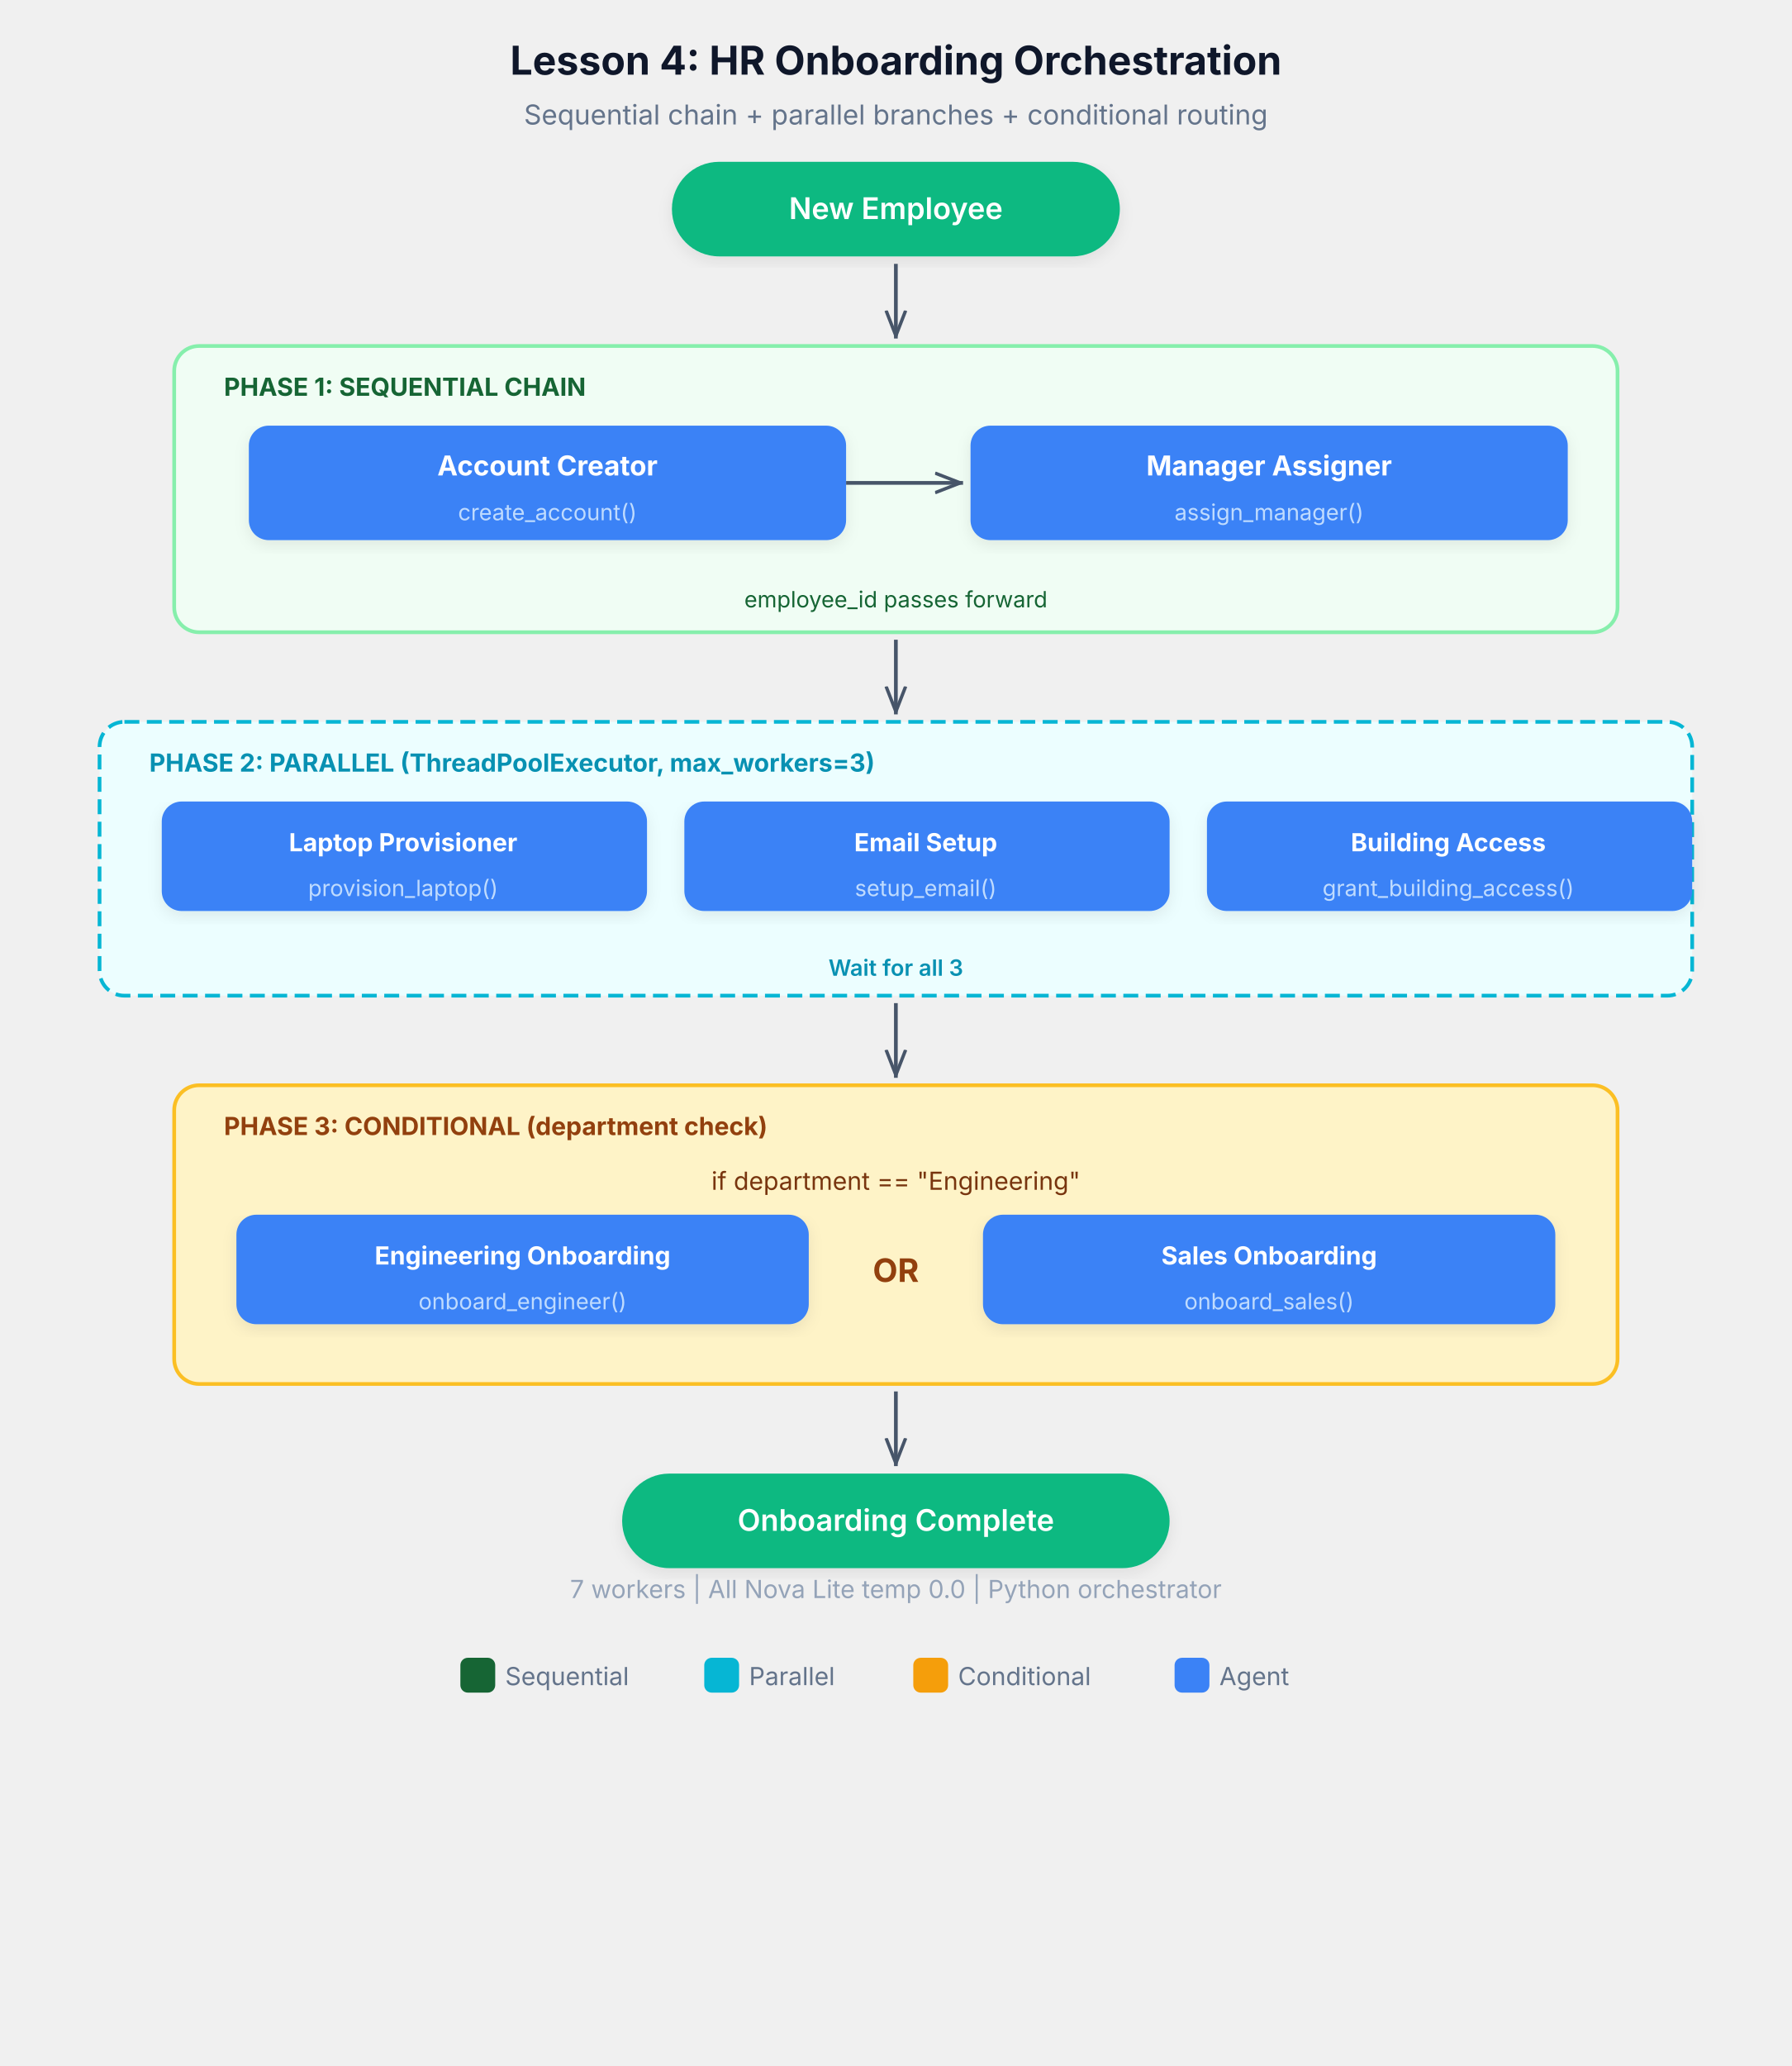
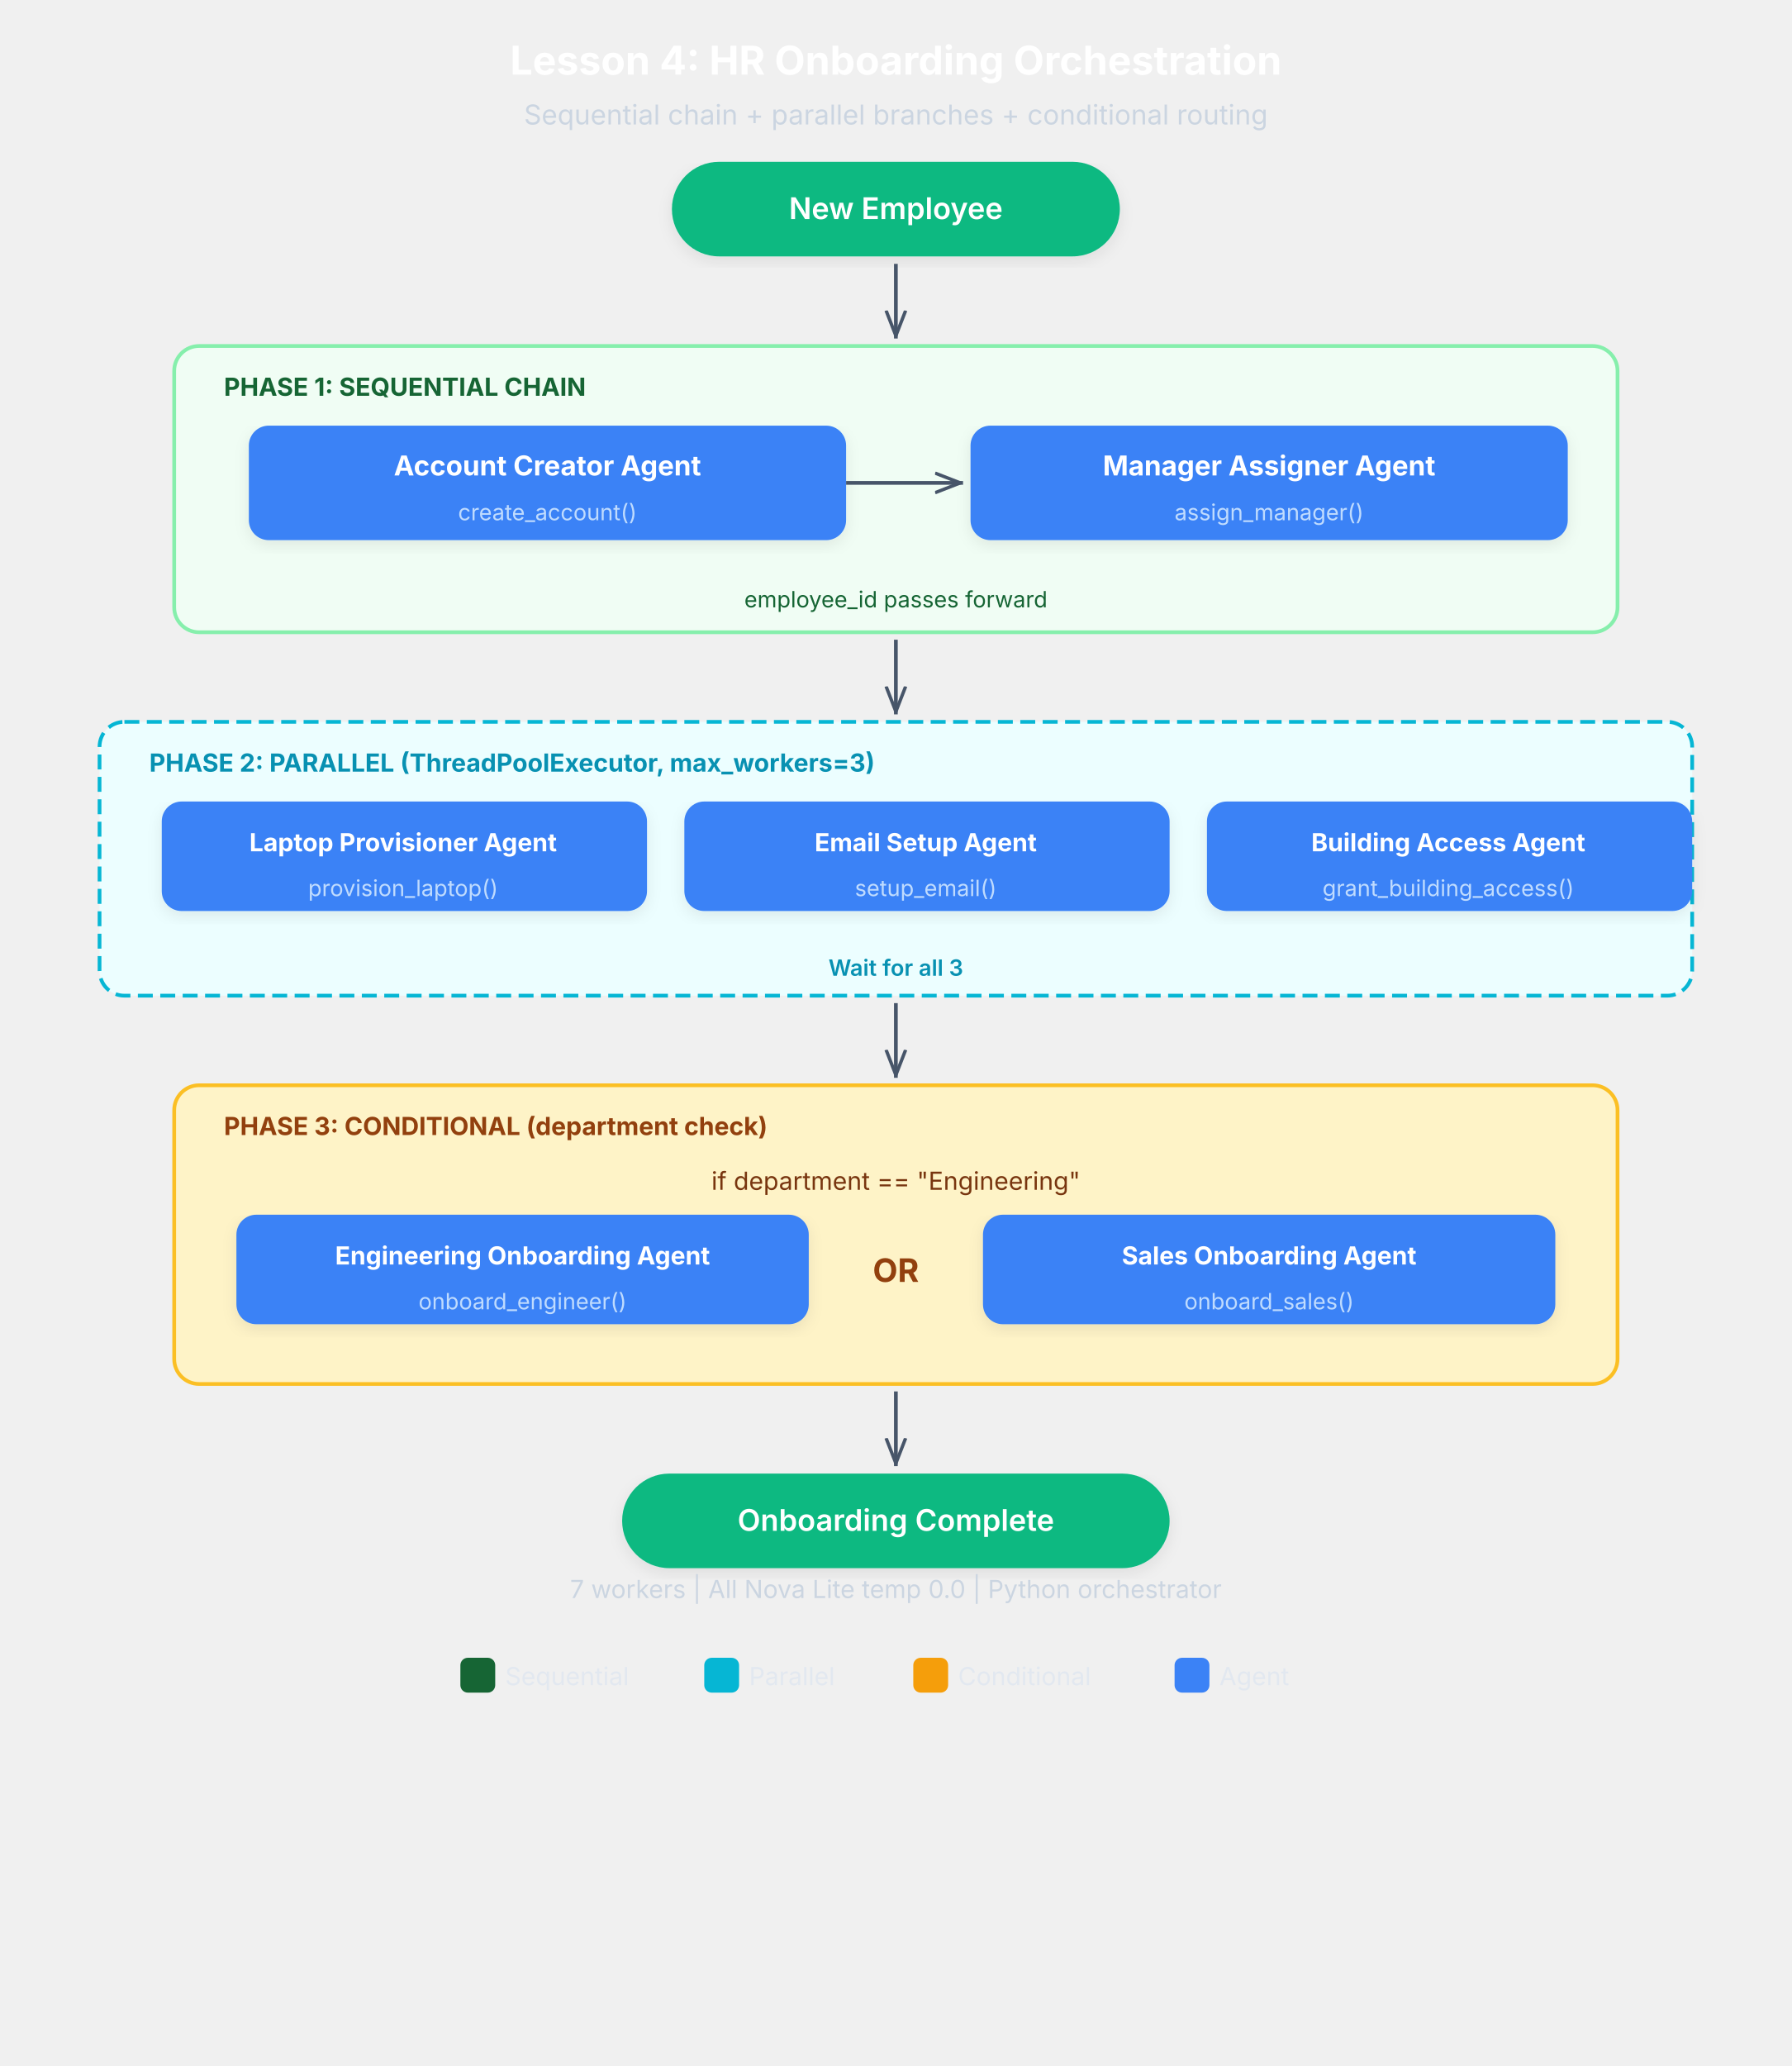
<svg xmlns="http://www.w3.org/2000/svg" viewBox="0 0 720 830" font-family="system-ui, -apple-system, &quot;Segoe UI&quot;, sans-serif">
  <defs>
    <filter id="sh" x="-4%" y="-4%" width="108%" height="116%">
      <feDropShadow dx="0" dy="2" stdDeviation="3" flood-opacity="0.08" />
    </filter>
    <marker id="a" viewBox="0 0 10 8" refX="10" refY="4" markerWidth="8" markerHeight="6" orient="auto">
      <path d="M0,0.5 L9,4 L0,7.5" fill="none" stroke="#475569" stroke-width="1.2" stroke-linejoin="round" />
    </marker>
    <marker id="ah" viewBox="0 0 10 8" refX="10" refY="4" markerWidth="8" markerHeight="6" orient="auto">
      <path d="M0,0.5 L9,4 L0,7.5" fill="none" stroke="#475569" stroke-width="1.2" stroke-linejoin="round" />
    </marker>
  </defs>
-   <text x="360" y="30" text-anchor="middle" font-size="16" font-weight="700" fill="#0f172a">Lesson 4: HR Onboarding Orchestration</text>
-   <text x="360" y="50" text-anchor="middle" font-size="11" fill="#64748b">Sequential chain + parallel branches + conditional routing</text>
+   <text x="360" y="30" text-anchor="middle" font-size="16" font-weight="700" fill="#ffffff">Lesson 4: HR Onboarding Orchestration</text>
+   <text x="360" y="50" text-anchor="middle" font-size="11" fill="#cbd5e1">Sequential chain + parallel branches + conditional routing</text>
  <rect x="270" y="65" width="180" height="38" rx="19" fill="#10b981" filter="url(#sh)" />
  <text x="360" y="88" text-anchor="middle" font-size="12" font-weight="600" fill="white">New Employee</text>
  <rect x="70" y="139" width="580" height="115" rx="10" fill="#f0fdf4" stroke="#86efac" stroke-width="1.5" />
  <text x="90" y="159" font-size="10" font-weight="700" fill="#166534">PHASE 1: SEQUENTIAL CHAIN</text>
  <rect x="100" y="171" width="240" height="46" rx="8" fill="#3b82f6" filter="url(#sh)" />
-   <text x="220" y="191" text-anchor="middle" font-size="11" font-weight="700" fill="white">Account Creator</text>
+   <text x="220" y="191" text-anchor="middle" font-size="11" font-weight="700" fill="white">Account Creator Agent</text>
  <text x="220" y="209" text-anchor="middle" font-size="9" fill="#bfdbfe">create_account()</text>
  <rect x="390" y="171" width="240" height="46" rx="8" fill="#3b82f6" filter="url(#sh)" />
-   <text x="510" y="191" text-anchor="middle" font-size="11" font-weight="700" fill="white">Manager Assigner</text>
+   <text x="510" y="191" text-anchor="middle" font-size="11" font-weight="700" fill="white">Manager Assigner Agent</text>
  <text x="510" y="209" text-anchor="middle" font-size="9" fill="#bfdbfe">assign_manager()</text>
  <text x="360" y="244" text-anchor="middle" font-size="9" fill="#166534">employee_id passes forward</text>
  <rect x="40" y="290" width="640" height="110" rx="10" fill="#ecfeff" stroke="#06b6d4" stroke-width="1.5" stroke-dasharray="6,3" />
  <text x="60" y="310" font-size="10" font-weight="700" fill="#0891b2">PHASE 2: PARALLEL (ThreadPoolExecutor, max_workers=3)</text>
  <rect x="65" y="322" width="195" height="44" rx="8" fill="#3b82f6" filter="url(#sh)" />
-   <text x="162" y="342" text-anchor="middle" font-size="10" font-weight="700" fill="white">Laptop Provisioner</text>
+   <text x="162" y="342" text-anchor="middle" font-size="10" font-weight="700" fill="white">Laptop Provisioner Agent</text>
  <text x="162" y="360" text-anchor="middle" font-size="9" fill="#bfdbfe">provision_laptop()</text>
  <rect x="275" y="322" width="195" height="44" rx="8" fill="#3b82f6" filter="url(#sh)" />
-   <text x="372" y="342" text-anchor="middle" font-size="10" font-weight="700" fill="white">Email Setup</text>
+   <text x="372" y="342" text-anchor="middle" font-size="10" font-weight="700" fill="white">Email Setup Agent</text>
  <text x="372" y="360" text-anchor="middle" font-size="9" fill="#bfdbfe">setup_email()</text>
  <rect x="485" y="322" width="195" height="44" rx="8" fill="#3b82f6" filter="url(#sh)" />
-   <text x="582" y="342" text-anchor="middle" font-size="10" font-weight="700" fill="white">Building Access</text>
+   <text x="582" y="342" text-anchor="middle" font-size="10" font-weight="700" fill="white">Building Access Agent</text>
  <text x="582" y="360" text-anchor="middle" font-size="9" fill="#bfdbfe">grant_building_access()</text>
  <text x="360" y="392" text-anchor="middle" font-size="9" font-weight="600" fill="#0891b2">Wait for all 3</text>
  <rect x="70" y="436" width="580" height="120" rx="10" fill="#fef3c7" stroke="#fbbf24" stroke-width="1.5" />
  <text x="90" y="456" font-size="10" font-weight="700" fill="#92400e">PHASE 3: CONDITIONAL (department check)</text>
  <text x="360" y="478" text-anchor="middle" font-size="10" fill="#78350f">if department == "Engineering"</text>
  <rect x="95" y="488" width="230" height="44" rx="8" fill="#3b82f6" filter="url(#sh)" />
-   <text x="210" y="508" text-anchor="middle" font-size="10" font-weight="700" fill="white">Engineering Onboarding</text>
+   <text x="210" y="508" text-anchor="middle" font-size="10" font-weight="700" fill="white">Engineering Onboarding Agent</text>
  <text x="210" y="526" text-anchor="middle" font-size="9" fill="#bfdbfe">onboard_engineer()</text>
  <text x="360" y="515" text-anchor="middle" font-size="13" font-weight="700" fill="#92400e">OR</text>
  <rect x="395" y="488" width="230" height="44" rx="8" fill="#3b82f6" filter="url(#sh)" />
-   <text x="510" y="508" text-anchor="middle" font-size="10" font-weight="700" fill="white">Sales Onboarding</text>
+   <text x="510" y="508" text-anchor="middle" font-size="10" font-weight="700" fill="white">Sales Onboarding Agent</text>
  <text x="510" y="526" text-anchor="middle" font-size="9" fill="#bfdbfe">onboard_sales()</text>
  <rect x="250" y="592" width="220" height="38" rx="19" fill="#10b981" filter="url(#sh)" />
  <text x="360" y="615" text-anchor="middle" font-size="12" font-weight="600" fill="white">Onboarding Complete</text>
-   <text x="360" y="642" text-anchor="middle" font-size="10" fill="#94a3b8">7 workers | All Nova Lite temp 0.0 | Python orchestrator</text>
+   <text x="360" y="642" text-anchor="middle" font-size="10" fill="#cbd5e1">7 workers | All Nova Lite temp 0.0 | Python orchestrator</text>
  <rect x="185" y="666" width="14" height="14" rx="3" fill="#166534" />
-   <text x="203" y="677" font-size="10" fill="#64748b">Sequential</text>
+   <text x="203" y="677" font-size="10" fill="#e2e8f0">Sequential</text>
  <rect x="283" y="666" width="14" height="14" rx="3" fill="#06b6d4" />
-   <text x="301" y="677" font-size="10" fill="#64748b">Parallel</text>
+   <text x="301" y="677" font-size="10" fill="#e2e8f0">Parallel</text>
  <rect x="367" y="666" width="14" height="14" rx="3" fill="#f59e0b" />
-   <text x="385" y="677" font-size="10" fill="#64748b">Conditional</text>
+   <text x="385" y="677" font-size="10" fill="#e2e8f0">Conditional</text>
  <rect x="472" y="666" width="14" height="14" rx="3" fill="#3b82f6" />
-   <text x="490" y="677" font-size="10" fill="#64748b">Agent</text>
+   <text x="490" y="677" font-size="10" fill="#e2e8f0">Agent</text>
  <g id="arrows">
    <line x1="360" y1="106" x2="360" y2="136" stroke="#475569" stroke-width="1.5" marker-end="url(#a)" />
    <line x1="340" y1="194" x2="387" y2="194" stroke="#475569" stroke-width="1.5" marker-end="url(#ah)" />
    <line x1="360" y1="257" x2="360" y2="287" stroke="#475569" stroke-width="1.5" marker-end="url(#a)" />
    <line x1="360" y1="403" x2="360" y2="433" stroke="#475569" stroke-width="1.5" marker-end="url(#a)" />
    <line x1="360" y1="559" x2="360" y2="589" stroke="#475569" stroke-width="1.5" marker-end="url(#a)" />
  </g>
</svg>
